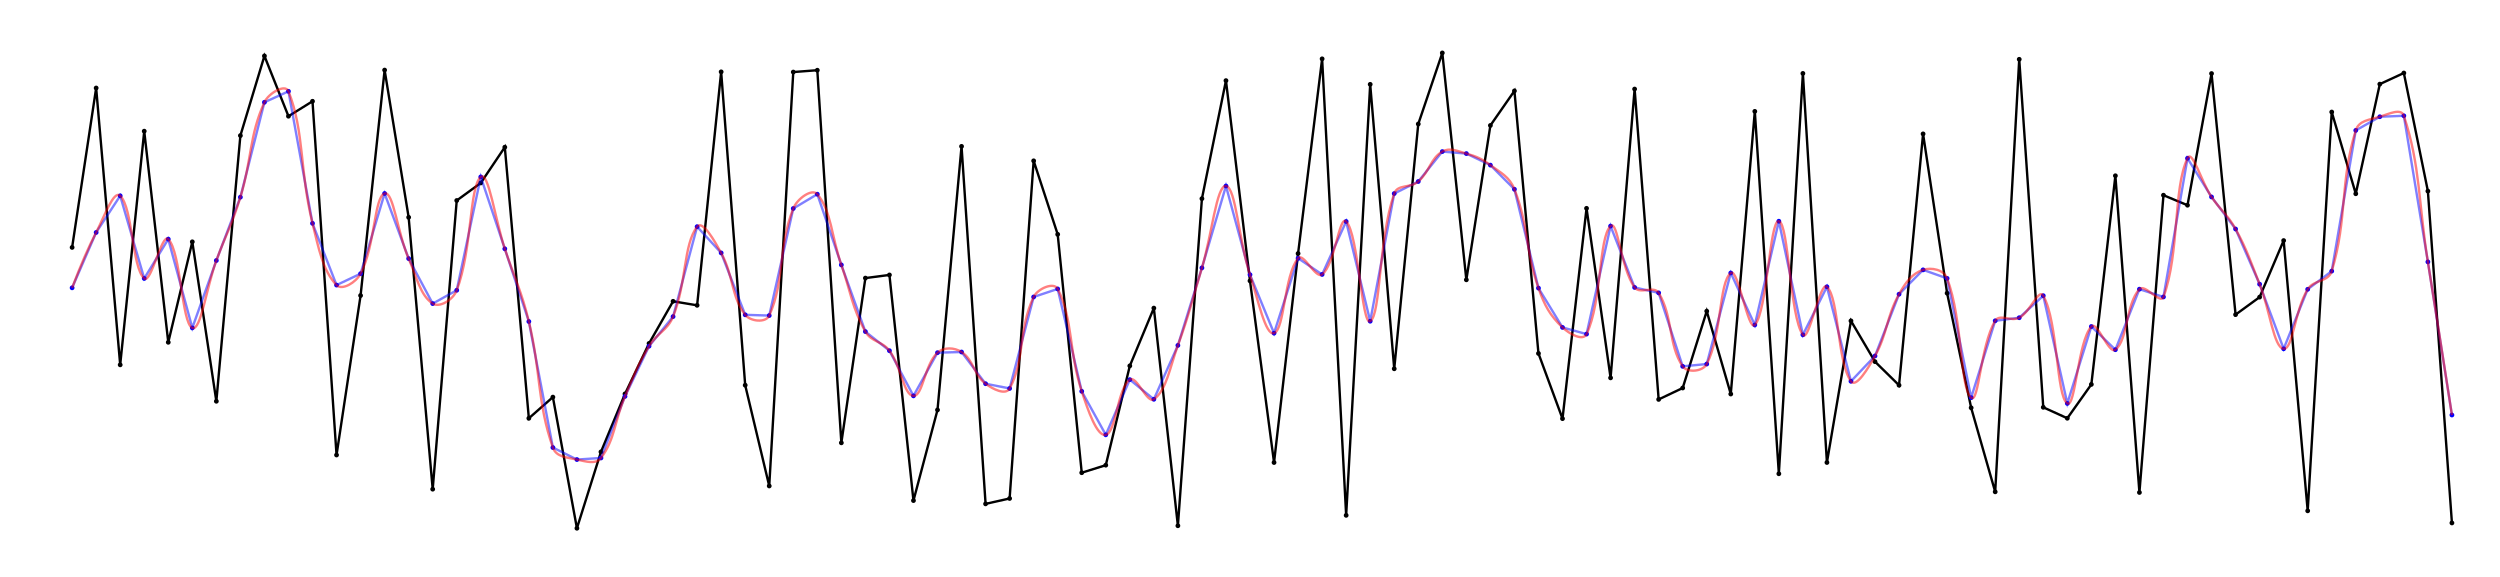
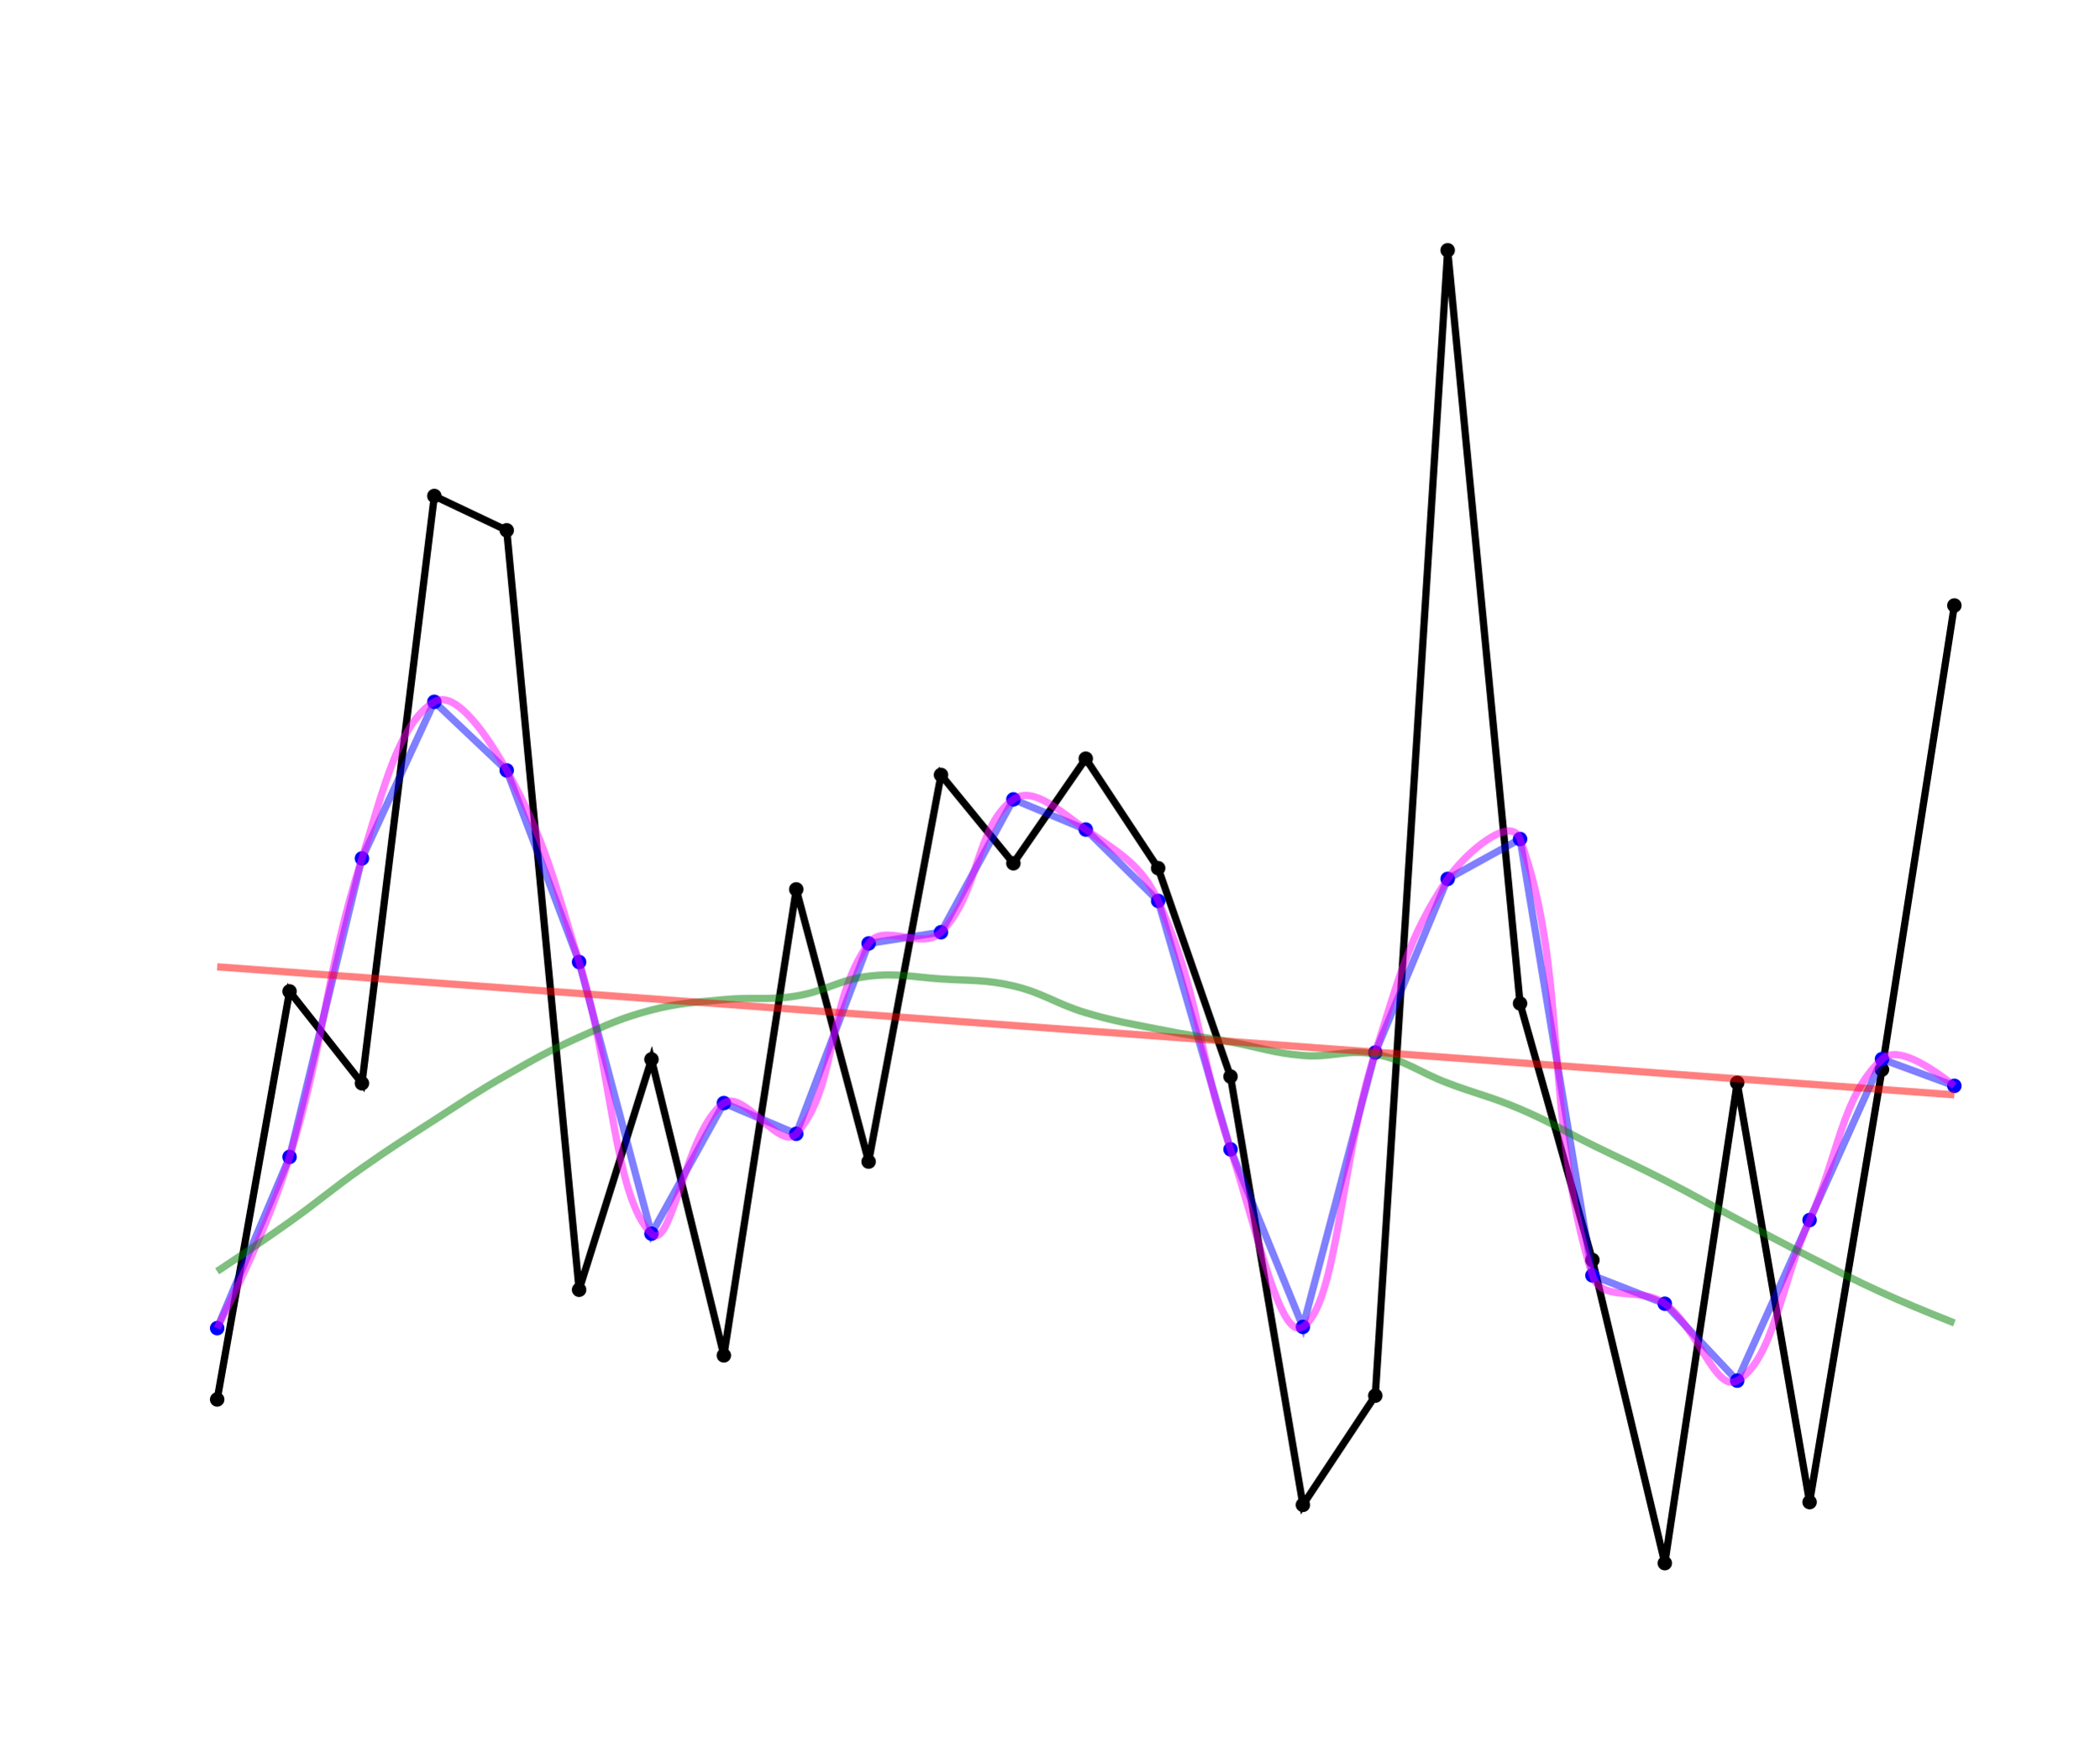
- <svg xmlns="http://www.w3.org/2000/svg" viewBox="-10 -110 520 120" width="90%">
+ <svg xmlns="http://www.w3.org/2000/svg" viewBox="-10 -110 145 120">
  <style type="text/css">
-                 .spline {
+                 #small .spline {
+                     stroke: fuchsia;
+                     stroke-width: 0.5;
+                     stroke-opacity: 0.5;
+                     fill: none;
+                 }
+                 #default .spline {
+                     stroke: green;
+                     stroke-width: 0.5;
+                     stroke-opacity: 0.5;
+                     fill: none;
+                 }
+                 .regression {
                    stroke: red;
                    stroke-width: 0.5;
                    stroke-opacity: 0.5;
                    fill: none;
                }</style>
-   <circle cx="5" cy="-58.535" r="0.5" fill="black" />
-   <circle cx="10" cy="-91.697" r="0.5" fill="black" />
-   <circle cx="15" cy="-34.113" r="0.5" fill="black" />
-   <circle cx="20" cy="-82.718" r="0.5" fill="black" />
-   <circle cx="25" cy="-38.8" r="0.5" fill="black" />
-   <circle cx="30" cy="-59.703" r="0.5" fill="black" />
-   <circle cx="35" cy="-26.536" r="0.5" fill="black" />
-   <circle cx="40" cy="-81.795" r="0.5" fill="black" />
-   <circle cx="45" cy="-98.364" r="0.5" fill="black" />
-   <circle cx="50" cy="-85.825" r="0.5" fill="black" />
-   <circle cx="55" cy="-88.934" r="0.5" fill="black" />
-   <circle cx="60" cy="-15.359" r="0.5" fill="black" />
-   <circle cx="65" cy="-48.528" r="0.5" fill="black" />
-   <circle cx="70" cy="-95.426" r="0.5" fill="black" />
-   <circle cx="75" cy="-64.796" r="0.5" fill="black" />
-   <circle cx="80" cy="-8.25" r="0.5" fill="black" />
-   <circle cx="85" cy="-68.296" r="0.5" fill="black" />
-   <circle cx="90" cy="-71.945" r="0.5" fill="black" />
-   <circle cx="95" cy="-79.385" r="0.5" fill="black" />
-   <circle cx="100" cy="-22.995" r="0.5" fill="black" />
-   <circle cx="105" cy="-27.4" r="0.5" fill="black" />
-   <circle cx="110" cy="-0.123" r="0.5" fill="black" />
-   <circle cx="115" cy="-16.006" r="0.5" fill="black" />
-   <circle cx="120" cy="-28.069" r="0.5" fill="black" />
-   <circle cx="125" cy="-38.566" r="0.5" fill="black" />
-   <circle cx="130" cy="-47.331" r="0.5" fill="black" />
-   <circle cx="135" cy="-46.493" r="0.5" fill="black" />
-   <circle cx="140" cy="-95.058" r="0.5" fill="black" />
-   <circle cx="145" cy="-29.877" r="0.5" fill="black" />
-   <circle cx="150" cy="-8.916" r="0.5" fill="black" />
-   <circle cx="155" cy="-95.013" r="0.5" fill="black" />
-   <circle cx="160" cy="-95.394" r="0.5" fill="black" />
-   <circle cx="165" cy="-17.894" r="0.5" fill="black" />
-   <circle cx="170" cy="-52.158" r="0.5" fill="black" />
-   <circle cx="175" cy="-52.813" r="0.5" fill="black" />
-   <circle cx="180" cy="-5.879" r="0.5" fill="black" />
-   <circle cx="185" cy="-24.734" r="0.5" fill="black" />
-   <circle cx="190" cy="-79.557" r="0.5" fill="black" />
-   <circle cx="195" cy="-5.196" r="0.5" fill="black" />
-   <circle cx="200" cy="-6.317" r="0.5" fill="black" />
-   <circle cx="205" cy="-76.55" r="0.5" fill="black" />
-   <circle cx="210" cy="-61.253" r="0.5" fill="black" />
-   <circle cx="215" cy="-11.676" r="0.5" fill="black" />
-   <circle cx="220" cy="-13.241" r="0.5" fill="black" />
-   <circle cx="225" cy="-33.897" r="0.5" fill="black" />
-   <circle cx="230" cy="-45.917" r="0.5" fill="black" />
-   <circle cx="235" cy="-0.642" r="0.5" fill="black" />
-   <circle cx="240" cy="-68.68" r="0.5" fill="black" />
-   <circle cx="245" cy="-93.233" r="0.5" fill="black" />
-   <circle cx="250" cy="-51.578" r="0.5" fill="black" />
-   <circle cx="255" cy="-13.795" r="0.5" fill="black" />
-   <circle cx="260" cy="-57.27" r="0.5" fill="black" />
-   <circle cx="265" cy="-97.763" r="0.5" fill="black" />
-   <circle cx="270" cy="-2.808" r="0.5" fill="black" />
-   <circle cx="275" cy="-92.458" r="0.5" fill="black" />
-   <circle cx="280" cy="-33.295" r="0.5" fill="black" />
-   <circle cx="285" cy="-84.208" r="0.5" fill="black" />
-   <circle cx="290" cy="-98.991" r="0.5" fill="black" />
-   <circle cx="295" cy="-51.8" r="0.5" fill="black" />
-   <circle cx="300" cy="-83.906" r="0.5" fill="black" />
-   <circle cx="305" cy="-91.09" r="0.5" fill="black" />
-   <circle cx="310" cy="-36.485" r="0.5" fill="black" />
-   <circle cx="315" cy="-22.921" r="0.5" fill="black" />
-   <circle cx="320" cy="-66.668" r="0.5" fill="black" />
-   <circle cx="325" cy="-31.405" r="0.5" fill="black" />
-   <circle cx="330" cy="-91.479" r="0.5" fill="black" />
-   <circle cx="335" cy="-26.921" r="0.5" fill="black" />
-   <circle cx="340" cy="-29.296" r="0.5" fill="black" />
-   <circle cx="345" cy="-45.278" r="0.5" fill="black" />
-   <circle cx="350" cy="-28.042" r="0.5" fill="black" />
-   <circle cx="355" cy="-86.836" r="0.5" fill="black" />
-   <circle cx="360" cy="-11.456" r="0.5" fill="black" />
-   <circle cx="365" cy="-94.73" r="0.5" fill="black" />
-   <circle cx="370" cy="-13.8" r="0.5" fill="black" />
-   <circle cx="375" cy="-43.259" r="0.5" fill="black" />
-   <circle cx="380" cy="-34.774" r="0.5" fill="black" />
-   <circle cx="385" cy="-29.867" r="0.5" fill="black" />
-   <circle cx="390" cy="-82.154" r="0.5" fill="black" />
-   <circle cx="395" cy="-49.019" r="0.5" fill="black" />
-   <circle cx="400" cy="-25.178" r="0.5" fill="black" />
-   <circle cx="405" cy="-7.7" r="0.5" fill="black" />
-   <circle cx="410" cy="-97.666" r="0.5" fill="black" />
-   <circle cx="415" cy="-25.28" r="0.5" fill="black" />
-   <circle cx="420" cy="-23.002" r="0.5" fill="black" />
-   <circle cx="425" cy="-30.043" r="0.5" fill="black" />
-   <circle cx="430" cy="-73.444" r="0.5" fill="black" />
-   <circle cx="435" cy="-7.565" r="0.5" fill="black" />
-   <circle cx="440" cy="-69.397" r="0.5" fill="black" />
-   <circle cx="445" cy="-67.312" r="0.5" fill="black" />
-   <circle cx="450" cy="-94.703" r="0.5" fill="black" />
-   <circle cx="455" cy="-44.559" r="0.5" fill="black" />
-   <circle cx="460" cy="-48.198" r="0.5" fill="black" />
-   <circle cx="465" cy="-59.964" r="0.5" fill="black" />
-   <circle cx="470" cy="-3.749" r="0.5" fill="black" />
-   <circle cx="475" cy="-86.7" r="0.5" fill="black" />
-   <circle cx="480" cy="-69.699" r="0.5" fill="black" />
-   <circle cx="485" cy="-92.502" r="0.5" fill="black" />
-   <circle cx="490" cy="-94.814" r="0.5" fill="black" />
-   <circle cx="495" cy="-70.249" r="0.5" fill="black" />
-   <circle cx="500" cy="-1.227" r="0.5" fill="black" />
-   <polyline points="5,-58.535 10,-91.697 15,-34.113 20,-82.718 25,-38.8 30,-59.703 35,-26.536 40,-81.795 45,-98.364 50,-85.825 55,-88.934 60,-15.359 65,-48.528 70,-95.426 75,-64.796 80,-8.25 85,-68.296 90,-71.945 95,-79.385 100,-22.995 105,-27.4 110,-0.123 115,-16.006 120,-28.069 125,-38.566 130,-47.331 135,-46.493 140,-95.058 145,-29.877 150,-8.916 155,-95.013 160,-95.394 165,-17.894 170,-52.158 175,-52.813 180,-5.879 185,-24.734 190,-79.557 195,-5.196 200,-6.317 205,-76.55 210,-61.253 215,-11.676 220,-13.241 225,-33.897 230,-45.917 235,-0.642 240,-68.68 245,-93.233 250,-51.578 255,-13.795 260,-57.27 265,-97.763 270,-2.808 275,-92.458 280,-33.295 285,-84.208 290,-98.991 295,-51.8 300,-83.906 305,-91.09 310,-36.485 315,-22.921 320,-66.668 325,-31.405 330,-91.479 335,-26.921 340,-29.296 345,-45.278 350,-28.042 355,-86.836 360,-11.456 365,-94.73 370,-13.8 375,-43.259 380,-34.774 385,-29.867 390,-82.154 395,-49.019 400,-25.178 405,-7.7 410,-97.666 415,-25.28 420,-23.002 425,-30.043 430,-73.444 435,-7.565 440,-69.397 445,-67.312 450,-94.703 455,-44.559 460,-48.198 465,-59.964 470,-3.749 475,-86.7 480,-69.699 485,-92.502 490,-94.814 495,-70.249 500,-1.227" stroke="black" stroke-width="0.5" fill="none" />
-   <circle cx="5" cy="-50.134" r="0.5" fill="blue" />
-   <circle cx="10" cy="-61.651" r="0.5" fill="blue" />
-   <circle cx="15" cy="-69.273" r="0.5" fill="blue" />
-   <circle cx="20" cy="-52.083" r="0.5" fill="blue" />
-   <circle cx="25" cy="-60.262" r="0.5" fill="blue" />
-   <circle cx="30" cy="-41.8" r="0.5" fill="blue" />
-   <circle cx="35" cy="-55.814" r="0.5" fill="blue" />
-   <circle cx="40" cy="-68.985" r="0.5" fill="blue" />
-   <circle cx="45" cy="-88.726" r="0.5" fill="blue" />
-   <circle cx="50" cy="-91.006" r="0.5" fill="blue" />
-   <circle cx="55" cy="-63.544" r="0.5" fill="blue" />
-   <circle cx="60" cy="-50.702" r="0.5" fill="blue" />
-   <circle cx="65" cy="-53.074" r="0.5" fill="blue" />
-   <circle cx="70" cy="-69.756" r="0.5" fill="blue" />
-   <circle cx="75" cy="-56.215" r="0.5" fill="blue" />
-   <circle cx="80" cy="-46.854" r="0.5" fill="blue" />
-   <circle cx="85" cy="-49.623" r="0.5" fill="blue" />
-   <circle cx="90" cy="-73.2" r="0.5" fill="blue" />
-   <circle cx="95" cy="-58.251" r="0.5" fill="blue" />
-   <circle cx="100" cy="-43.124" r="0.5" fill="blue" />
-   <circle cx="105" cy="-16.91" r="0.5" fill="blue" />
-   <circle cx="110" cy="-14.413" r="0.5" fill="blue" />
-   <circle cx="115" cy="-14.741" r="0.5" fill="blue" />
-   <circle cx="120" cy="-27.551" r="0.5" fill="blue" />
-   <circle cx="125" cy="-37.992" r="0.5" fill="blue" />
-   <circle cx="130" cy="-44.151" r="0.5" fill="blue" />
-   <circle cx="135" cy="-62.85" r="0.5" fill="blue" />
-   <circle cx="140" cy="-57.396" r="0.5" fill="blue" />
-   <circle cx="145" cy="-44.518" r="0.5" fill="blue" />
-   <circle cx="150" cy="-44.363" r="0.5" fill="blue" />
-   <circle cx="155" cy="-66.632" r="0.5" fill="blue" />
-   <circle cx="160" cy="-69.607" r="0.5" fill="blue" />
-   <circle cx="165" cy="-54.899" r="0.5" fill="blue" />
-   <circle cx="170" cy="-41.03" r="0.5" fill="blue" />
-   <circle cx="175" cy="-37.056" r="0.5" fill="blue" />
-   <circle cx="180" cy="-27.662" r="0.5" fill="blue" />
-   <circle cx="185" cy="-36.643" r="0.5" fill="blue" />
-   <circle cx="190" cy="-36.784" r="0.5" fill="blue" />
-   <circle cx="195" cy="-30.188" r="0.5" fill="blue" />
-   <circle cx="200" cy="-29.2" r="0.5" fill="blue" />
-   <circle cx="205" cy="-48.231" r="0.5" fill="blue" />
-   <circle cx="210" cy="-49.903" r="0.5" fill="blue" />
-   <circle cx="215" cy="-28.609" r="0.5" fill="blue" />
-   <circle cx="220" cy="-19.562" r="0.5" fill="blue" />
-   <circle cx="225" cy="-31.037" r="0.5" fill="blue" />
-   <circle cx="230" cy="-26.946" r="0.5" fill="blue" />
-   <circle cx="235" cy="-38.16" r="0.5" fill="blue" />
-   <circle cx="240" cy="-54.282" r="0.5" fill="blue" />
-   <circle cx="245" cy="-71.311" r="0.5" fill="blue" />
-   <circle cx="250" cy="-52.86" r="0.5" fill="blue" />
-   <circle cx="255" cy="-40.7" r="0.5" fill="blue" />
-   <circle cx="260" cy="-56.283" r="0.5" fill="blue" />
-   <circle cx="265" cy="-52.916" r="0.5" fill="blue" />
-   <circle cx="270" cy="-63.931" r="0.5" fill="blue" />
-   <circle cx="275" cy="-43.185" r="0.5" fill="blue" />
-   <circle cx="280" cy="-69.741" r="0.5" fill="blue" />
-   <circle cx="285" cy="-72.245" r="0.5" fill="blue" />
-   <circle cx="290" cy="-78.471" r="0.5" fill="blue" />
-   <circle cx="295" cy="-78.055" r="0.5" fill="blue" />
-   <circle cx="300" cy="-75.654" r="0.5" fill="blue" />
-   <circle cx="305" cy="-70.631" r="0.5" fill="blue" />
-   <circle cx="310" cy="-50.074" r="0.5" fill="blue" />
-   <circle cx="315" cy="-41.897" r="0.5" fill="blue" />
-   <circle cx="320" cy="-40.508" r="0.5" fill="blue" />
-   <circle cx="325" cy="-62.972" r="0.5" fill="blue" />
-   <circle cx="330" cy="-50.213" r="0.5" fill="blue" />
-   <circle cx="335" cy="-49.083" r="0.5" fill="blue" />
-   <circle cx="340" cy="-33.801" r="0.5" fill="blue" />
-   <circle cx="345" cy="-34.279" r="0.5" fill="blue" />
-   <circle cx="350" cy="-53.216" r="0.5" fill="blue" />
-   <circle cx="355" cy="-42.411" r="0.5" fill="blue" />
-   <circle cx="360" cy="-63.987" r="0.5" fill="blue" />
-   <circle cx="365" cy="-40.361" r="0.5" fill="blue" />
-   <circle cx="370" cy="-50.35" r="0.5" fill="blue" />
-   <circle cx="375" cy="-30.696" r="0.5" fill="blue" />
-   <circle cx="380" cy="-35.959" r="0.5" fill="blue" />
-   <circle cx="385" cy="-48.804" r="0.5" fill="blue" />
-   <circle cx="390" cy="-53.87" r="0.5" fill="blue" />
-   <circle cx="395" cy="-52.096" r="0.5" fill="blue" />
-   <circle cx="400" cy="-27.285" r="0.5" fill="blue" />
-   <circle cx="405" cy="-43.275" r="0.5" fill="blue" />
-   <circle cx="410" cy="-43.911" r="0.5" fill="blue" />
-   <circle cx="415" cy="-48.493" r="0.5" fill="blue" />
-   <circle cx="420" cy="-26.088" r="0.5" fill="blue" />
-   <circle cx="425" cy="-42.082" r="0.5" fill="blue" />
-   <circle cx="430" cy="-37.261" r="0.5" fill="blue" />
-   <circle cx="435" cy="-49.851" r="0.5" fill="blue" />
-   <circle cx="440" cy="-48.234" r="0.5" fill="blue" />
-   <circle cx="445" cy="-77.072" r="0.5" fill="blue" />
-   <circle cx="450" cy="-69.031" r="0.5" fill="blue" />
-   <circle cx="455" cy="-62.367" r="0.5" fill="blue" />
-   <circle cx="460" cy="-50.889" r="0.5" fill="blue" />
-   <circle cx="465" cy="-37.455" r="0.5" fill="blue" />
-   <circle cx="470" cy="-49.827" r="0.5" fill="blue" />
-   <circle cx="475" cy="-53.605" r="0.5" fill="blue" />
-   <circle cx="480" cy="-82.878" r="0.5" fill="blue" />
-   <circle cx="485" cy="-85.717" r="0.5" fill="blue" />
-   <circle cx="490" cy="-85.915" r="0.5" fill="blue" />
-   <circle cx="495" cy="-55.529" r="0.5" fill="blue" />
-   <circle cx="500" cy="-23.674" r="0.5" fill="blue" />
-   <polyline points="5,-50.134 10,-61.651 15,-69.273 20,-52.083 25,-60.262 30,-41.8 35,-55.814 40,-68.985 45,-88.726 50,-91.006 55,-63.544 60,-50.702 65,-53.074 70,-69.756 75,-56.215 80,-46.854 85,-49.623 90,-73.2 95,-58.251 100,-43.124 105,-16.91 110,-14.413 115,-14.741 120,-27.551 125,-37.992 130,-44.151 135,-62.85 140,-57.396 145,-44.518 150,-44.363 155,-66.632 160,-69.607 165,-54.899 170,-41.03 175,-37.056 180,-27.662 185,-36.643 190,-36.784 195,-30.188 200,-29.2 205,-48.231 210,-49.903 215,-28.609 220,-19.562 225,-31.037 230,-26.946 235,-38.16 240,-54.282 245,-71.311 250,-52.86 255,-40.7 260,-56.283 265,-52.916 270,-63.931 275,-43.185 280,-69.741 285,-72.245 290,-78.471 295,-78.055 300,-75.654 305,-70.631 310,-50.074 315,-41.897 320,-40.508 325,-62.972 330,-50.213 335,-49.083 340,-33.801 345,-34.279 350,-53.216 355,-42.411 360,-63.987 365,-40.361 370,-50.35 375,-30.696 380,-35.959 385,-48.804 390,-53.87 395,-52.096 400,-27.285 405,-43.275 410,-43.911 415,-48.493 420,-26.088 425,-42.082 430,-37.261 435,-49.851 440,-48.234 445,-77.072 450,-69.031 455,-62.367 460,-50.889 465,-37.455 470,-49.827 475,-53.605 480,-82.878 485,-85.717 490,-85.915 495,-55.529 500,-23.674" stroke="blue" stroke-width="0.5" fill="none" stroke-opacity="0.5" />
+   <circle cx="5" cy="-13.316" r="0.5" fill="black" />
+   <circle cx="10" cy="-41.506" r="0.5" fill="black" />
+   <circle cx="15" cy="-35.159" r="0.5" fill="black" />
+   <circle cx="20" cy="-75.736" r="0.5" fill="black" />
+   <circle cx="25" cy="-73.363" r="0.5" fill="black" />
+   <circle cx="30" cy="-20.895" r="0.5" fill="black" />
+   <circle cx="35" cy="-36.811" r="0.5" fill="black" />
+   <circle cx="40" cy="-16.358" r="0.5" fill="black" />
+   <circle cx="45" cy="-48.557" r="0.5" fill="black" />
+   <circle cx="50" cy="-29.746" r="0.5" fill="black" />
+   <circle cx="55" cy="-56.465" r="0.5" fill="black" />
+   <circle cx="60" cy="-50.359" r="0.5" fill="black" />
+   <circle cx="65" cy="-57.588" r="0.5" fill="black" />
+   <circle cx="70" cy="-50.021" r="0.5" fill="black" />
+   <circle cx="75" cy="-35.625" r="0.5" fill="black" />
+   <circle cx="80" cy="-6.033" r="0.5" fill="black" />
+   <circle cx="85" cy="-13.578" r="0.5" fill="black" />
+   <circle cx="90" cy="-92.712" r="0.5" fill="black" />
+   <circle cx="95" cy="-40.674" r="0.5" fill="black" />
+   <circle cx="100" cy="-22.947" r="0.5" fill="black" />
+   <circle cx="105" cy="-2.007" r="0.5" fill="black" />
+   <circle cx="110" cy="-35.194" r="0.5" fill="black" />
+   <circle cx="115" cy="-6.223" r="0.5" fill="black" />
+   <circle cx="120" cy="-36.105" r="0.5" fill="black" />
+   <circle cx="125" cy="-68.171" r="0.5" fill="black" />
+   <polyline points="5,-13.316 10,-41.506 15,-35.159 20,-75.736 25,-73.363 30,-20.895 35,-36.811 40,-16.358 45,-48.557 50,-29.746 55,-56.465 60,-50.359 65,-57.588 70,-50.021 75,-35.625 80,-6.033 85,-13.578 90,-92.712 95,-40.674 100,-22.947 105,-2.007 110,-35.194 115,-6.223 120,-36.105 125,-68.171" stroke="black" stroke-width="0.5" fill="none" />
+   <circle cx="5" cy="-18.241" r="0.5" fill="blue" />
+   <circle cx="10" cy="-30.071" r="0.5" fill="blue" />
+   <circle cx="15" cy="-50.696" r="0.5" fill="blue" />
+   <circle cx="20" cy="-61.515" r="0.5" fill="blue" />
+   <circle cx="25" cy="-56.776" r="0.5" fill="blue" />
+   <circle cx="30" cy="-43.537" r="0.5" fill="blue" />
+   <circle cx="35" cy="-24.769" r="0.5" fill="blue" />
+   <circle cx="40" cy="-33.791" r="0.5" fill="blue" />
+   <circle cx="45" cy="-31.667" r="0.5" fill="blue" />
+   <circle cx="50" cy="-44.821" r="0.5" fill="blue" />
+   <circle cx="55" cy="-45.597" r="0.5" fill="blue" />
+   <circle cx="60" cy="-54.775" r="0.5" fill="blue" />
+   <circle cx="65" cy="-52.689" r="0.5" fill="blue" />
+   <circle cx="70" cy="-47.76" r="0.5" fill="blue" />
+   <circle cx="75" cy="-30.594" r="0.5" fill="blue" />
+   <circle cx="80" cy="-18.329" r="0.5" fill="blue" />
+   <circle cx="85" cy="-37.282" r="0.5" fill="blue" />
+   <circle cx="90" cy="-49.281" r="0.5" fill="blue" />
+   <circle cx="95" cy="-52.035" r="0.5" fill="blue" />
+   <circle cx="100" cy="-21.883" r="0.5" fill="blue" />
+   <circle cx="105" cy="-19.929" r="0.5" fill="blue" />
+   <circle cx="110" cy="-14.613" r="0.5" fill="blue" />
+   <circle cx="115" cy="-25.71" r="0.5" fill="blue" />
+   <circle cx="120" cy="-36.828" r="0.5" fill="blue" />
+   <circle cx="125" cy="-34.982" r="0.5" fill="blue" />
+   <polyline points="5,-18.241 10,-30.071 15,-50.696 20,-61.515 25,-56.776 30,-43.537 35,-24.769 40,-33.791 45,-31.667 50,-44.821 55,-45.597 60,-54.775 65,-52.689 70,-47.76 75,-30.594 80,-18.329 85,-37.282 90,-49.281 95,-52.035 100,-21.883 105,-19.929 110,-14.613 115,-25.71 120,-36.828 125,-34.982" stroke="blue" stroke-width="0.5" fill="none" stroke-opacity="0.5" />
+   <g id="small">
+     <g>
+       <path d="M5,-18.241 Q8.492,-25.176 10,-30.071 C12.492,-38.158 12.439,-42.641 15,-50.696 C16.439,-55.219 17.465,-59.974 20,-61.515 C21.465,-62.406 23.69,-59.131 25,-56.776 C27.69,-51.939 28.314,-48.934 30,-43.537 C32.314,-36.131 32.387,-27.315 35,-24.769 C36.387,-23.417 37.38,-31.984 40,-33.791 C41.38,-34.743 43.886,-30.438 45,-31.667 C47.886,-34.85 47.058,-40.723 50,-44.821 C51.058,-46.295 53.695,-44.298 55,-45.597 C57.695,-48.279 57.366,-52.906 60,-54.775 C61.366,-55.743 63.258,-53.911 65,-52.689 C67.258,-51.105 68.872,-50.252 70,-47.76 C72.872,-41.414 72.702,-37.356 75,-30.594 C76.702,-25.584 78.387,-17.25 80,-18.329 C82.387,-19.926 82.595,-29.838 85,-37.282 C86.595,-42.218 87.221,-45.18 90,-49.281 C91.221,-51.081 94.37,-53.759 95,-52.035 C98.37,-42.8 96.598,-32.807 100,-21.883 C100.598,-19.964 103.305,-21.161 105,-19.929 C107.305,-18.253 108.501,-13.747 110,-14.613 C112.501,-16.059 113.002,-21.27 115,-25.71 C117.002,-30.156 117.217,-34.247 120,-36.828 Q121.217,-37.956 125,-34.982" class="spline" />
+     </g>
+   </g>
+   <g id="default">
+     <g>
+       <path d="M5,-22.168 Q8.03,-24.172 10,-25.578 C12.03,-27.026 12.962,-27.866 15,-29.301 C16.962,-30.682 17.982,-31.319 20,-32.618 C21.982,-33.893 22.955,-34.568 25,-35.737 C26.955,-36.856 27.947,-37.417 30,-38.338 C31.947,-39.21 32.944,-39.685 35,-40.22 C36.944,-40.726 37.991,-40.744 40,-40.939 C41.991,-41.133 43.035,-40.872 45,-41.191 C47.035,-41.52 47.965,-42.319 50,-42.559 C51.965,-42.79 53.004,-42.503 55,-42.369 C57.004,-42.234 58.06,-42.34 60,-41.887 C62.06,-41.405 62.961,-40.642 65,-40.032 C66.961,-39.446 67.99,-39.301 70,-38.895 C71.99,-38.493 73.002,-38.374 75,-38.011 C77.002,-37.648 77.983,-37.249 80,-37.08 C81.983,-36.913 83.074,-37.538 85,-37.171 C87.074,-36.776 87.987,-35.938 90,-35.175 C91.987,-34.422 93.05,-34.216 95,-33.381 C97.05,-32.504 97.996,-31.883 100,-30.896 C101.996,-29.912 103.019,-29.469 105,-28.455 C107.019,-27.422 107.995,-26.839 110,-25.779 C111.995,-24.723 112.988,-24.187 115,-23.165 C116.988,-22.155 117.972,-21.624 120,-20.698 Q121.972,-19.797 125,-18.599" class="spline" />
+     </g>
+   </g>
  <g>
-     <path d="M5,-50.134 Q7.683,-57.215 10,-61.651 C11.683,-64.871 13.65,-70.564 15,-69.273 C17.65,-66.737 17.395,-54.43 20,-52.083 C21.395,-50.826 23.665,-61.636 25,-60.262 C27.665,-57.522 27.75,-42.801 30,-41.8 C31.75,-41.022 32.945,-50.229 35,-55.814 C36.945,-61.102 38.364,-63.601 40,-68.985 C42.364,-76.766 41.85,-81.789 45,-88.726 C45.85,-90.598 49.342,-92.663 50,-91.006 C53.342,-82.59 52.322,-74.337 55,-63.544 C56.322,-58.215 57.146,-53.691 60,-50.702 C61.146,-49.503 64.035,-51.236 65,-53.074 C68.035,-58.858 67.813,-69.069 70,-69.756 C71.813,-70.326 72.695,-61.495 75,-56.215 C76.695,-52.334 77.4,-48.568 80,-46.854 C81.4,-45.931 84.233,-47.603 85,-49.623 C88.233,-58.141 87.582,-71.114 90,-73.2 C91.582,-74.565 93.011,-64.234 95,-58.251 C97.011,-52.204 98.505,-49.306 100,-43.124 C102.505,-32.77 101.693,-26.406 105,-16.91 C105.693,-14.921 107.891,-14.871 110,-14.413 C111.891,-14.003 113.932,-13.338 115,-14.741 C117.932,-18.593 117.828,-22.501 120,-27.551 C121.828,-31.802 122.626,-34.052 125,-37.992 C126.626,-40.692 128.837,-41.261 130,-44.151 C132.837,-51.204 132.106,-59.018 135,-62.85 C136.106,-64.316 138.605,-59.954 140,-57.396 C142.605,-52.621 142.063,-48.346 145,-44.518 C146.063,-43.133 149.281,-42.773 150,-44.363 C153.281,-51.618 151.813,-58.585 155,-66.632 C155.813,-68.683 158.91,-70.886 160,-69.607 C162.91,-66.193 162.948,-60.764 165,-54.899 C166.948,-49.333 167.209,-46.01 170,-41.03 C171.209,-38.873 173.5,-39.062 175,-37.056 C177.5,-33.715 177.965,-27.746 180,-27.662 C181.965,-27.581 182.309,-34.189 185,-36.643 C186.309,-37.838 188.493,-37.756 190,-36.784 C192.493,-35.174 192.524,-32.066 195,-30.188 C196.524,-29.032 199.177,-27.716 200,-29.2 C203.177,-34.933 201.845,-41.7 205,-48.231 C205.845,-49.981 209.223,-51.427 210,-49.903 C213.223,-43.579 212.284,-36.851 215,-28.609 C216.284,-24.714 218.191,-19.123 220,-19.562 C222.191,-20.094 222.362,-29.089 225,-31.037 C226.362,-32.043 228.621,-25.964 230,-26.946 C232.621,-28.813 233.316,-33.556 235,-38.16 C237.316,-44.49 238.05,-47.818 240,-54.282 C242.05,-61.079 243.074,-71.585 245,-71.311 C247.074,-71.017 247.63,-60.115 250,-52.86 C251.63,-47.87 253.218,-40.09 255,-40.7 C257.218,-41.459 257.077,-52.712 260,-56.283 C261.077,-57.598 263.67,-51.898 265,-52.916 C267.67,-54.958 268.553,-65.339 270,-63.931 C272.553,-61.447 273.235,-42.16 275,-43.185 C277.235,-44.484 276.686,-60.11 280,-69.741 C280.686,-71.734 283.353,-70.807 285,-72.245 C287.353,-74.299 287.543,-77.044 290,-78.471 C291.543,-79.368 293.1,-78.59 295,-78.055 C297.1,-77.464 298.244,-76.958 300,-75.654 C302.244,-73.988 303.996,-73.199 305,-70.631 C307.996,-62.967 307.247,-57.984 310,-50.074 C311.247,-46.49 312.405,-44.379 315,-41.897 C316.405,-40.553 319.264,-38.957 320,-40.508 C323.264,-47.386 322.493,-60.538 325,-62.972 C326.493,-64.42 327.089,-54.256 330,-50.213 C331.089,-48.701 334.033,-50.67 335,-49.083 C338.033,-44.105 336.952,-38.313 340,-33.801 C340.952,-32.392 344.184,-32.694 345,-34.279 C348.184,-40.46 347.512,-51.193 350,-53.216 C351.512,-54.445 353.602,-40.904 355,-42.411 C357.602,-45.213 358.086,-64.379 360,-63.987 C362.086,-63.559 362.265,-44.091 365,-40.361 C366.265,-38.636 368.579,-51.723 370,-50.35 C372.579,-47.857 372.054,-34.935 375,-30.696 C376.054,-29.178 378.62,-33.46 380,-35.959 C382.62,-40.703 382.362,-44.079 385,-48.804 C386.362,-51.244 387.708,-53.116 390,-53.87 C391.708,-54.433 394.307,-53.939 395,-52.096 C398.307,-43.305 397.593,-29.408 400,-27.285 C401.593,-25.879 401.925,-38.163 405,-43.275 C405.925,-44.813 408.295,-43.021 410,-43.911 C412.295,-45.108 414.088,-50.119 415,-48.493 C418.088,-42.99 417.688,-27.57 420,-26.088 C421.688,-25.006 422.172,-38.922 425,-42.082 C426.172,-43.392 428.644,-36.208 430,-37.261 C432.644,-39.315 432.118,-46.688 435,-49.851 C436.118,-51.078 439.391,-46.577 440,-48.234 C443.391,-57.465 441.978,-70.787 445,-77.072 C445.978,-79.105 447.872,-72.16 450,-69.031 C451.872,-66.278 453.402,-65.266 455,-62.367 C457.402,-58.009 458.135,-55.534 460,-50.889 C462.135,-45.57 462.928,-37.675 465,-37.455 C466.928,-37.25 467.278,-45.431 470,-49.827 C471.278,-51.892 474.303,-51.302 475,-53.605 C478.303,-64.522 476.649,-72.117 480,-82.878 C480.649,-84.962 482.861,-85.068 485,-85.717 C486.861,-86.282 489.441,-87.603 490,-85.915 C493.441,-75.527 493.046,-67.691 495,-55.529 Q497.046,-42.795 500,-23.674" class="spline" />
+     <line x1="5" y1="-43.206" x2="125" y2="-34.36" class="regression" />
  </g>
</svg>
